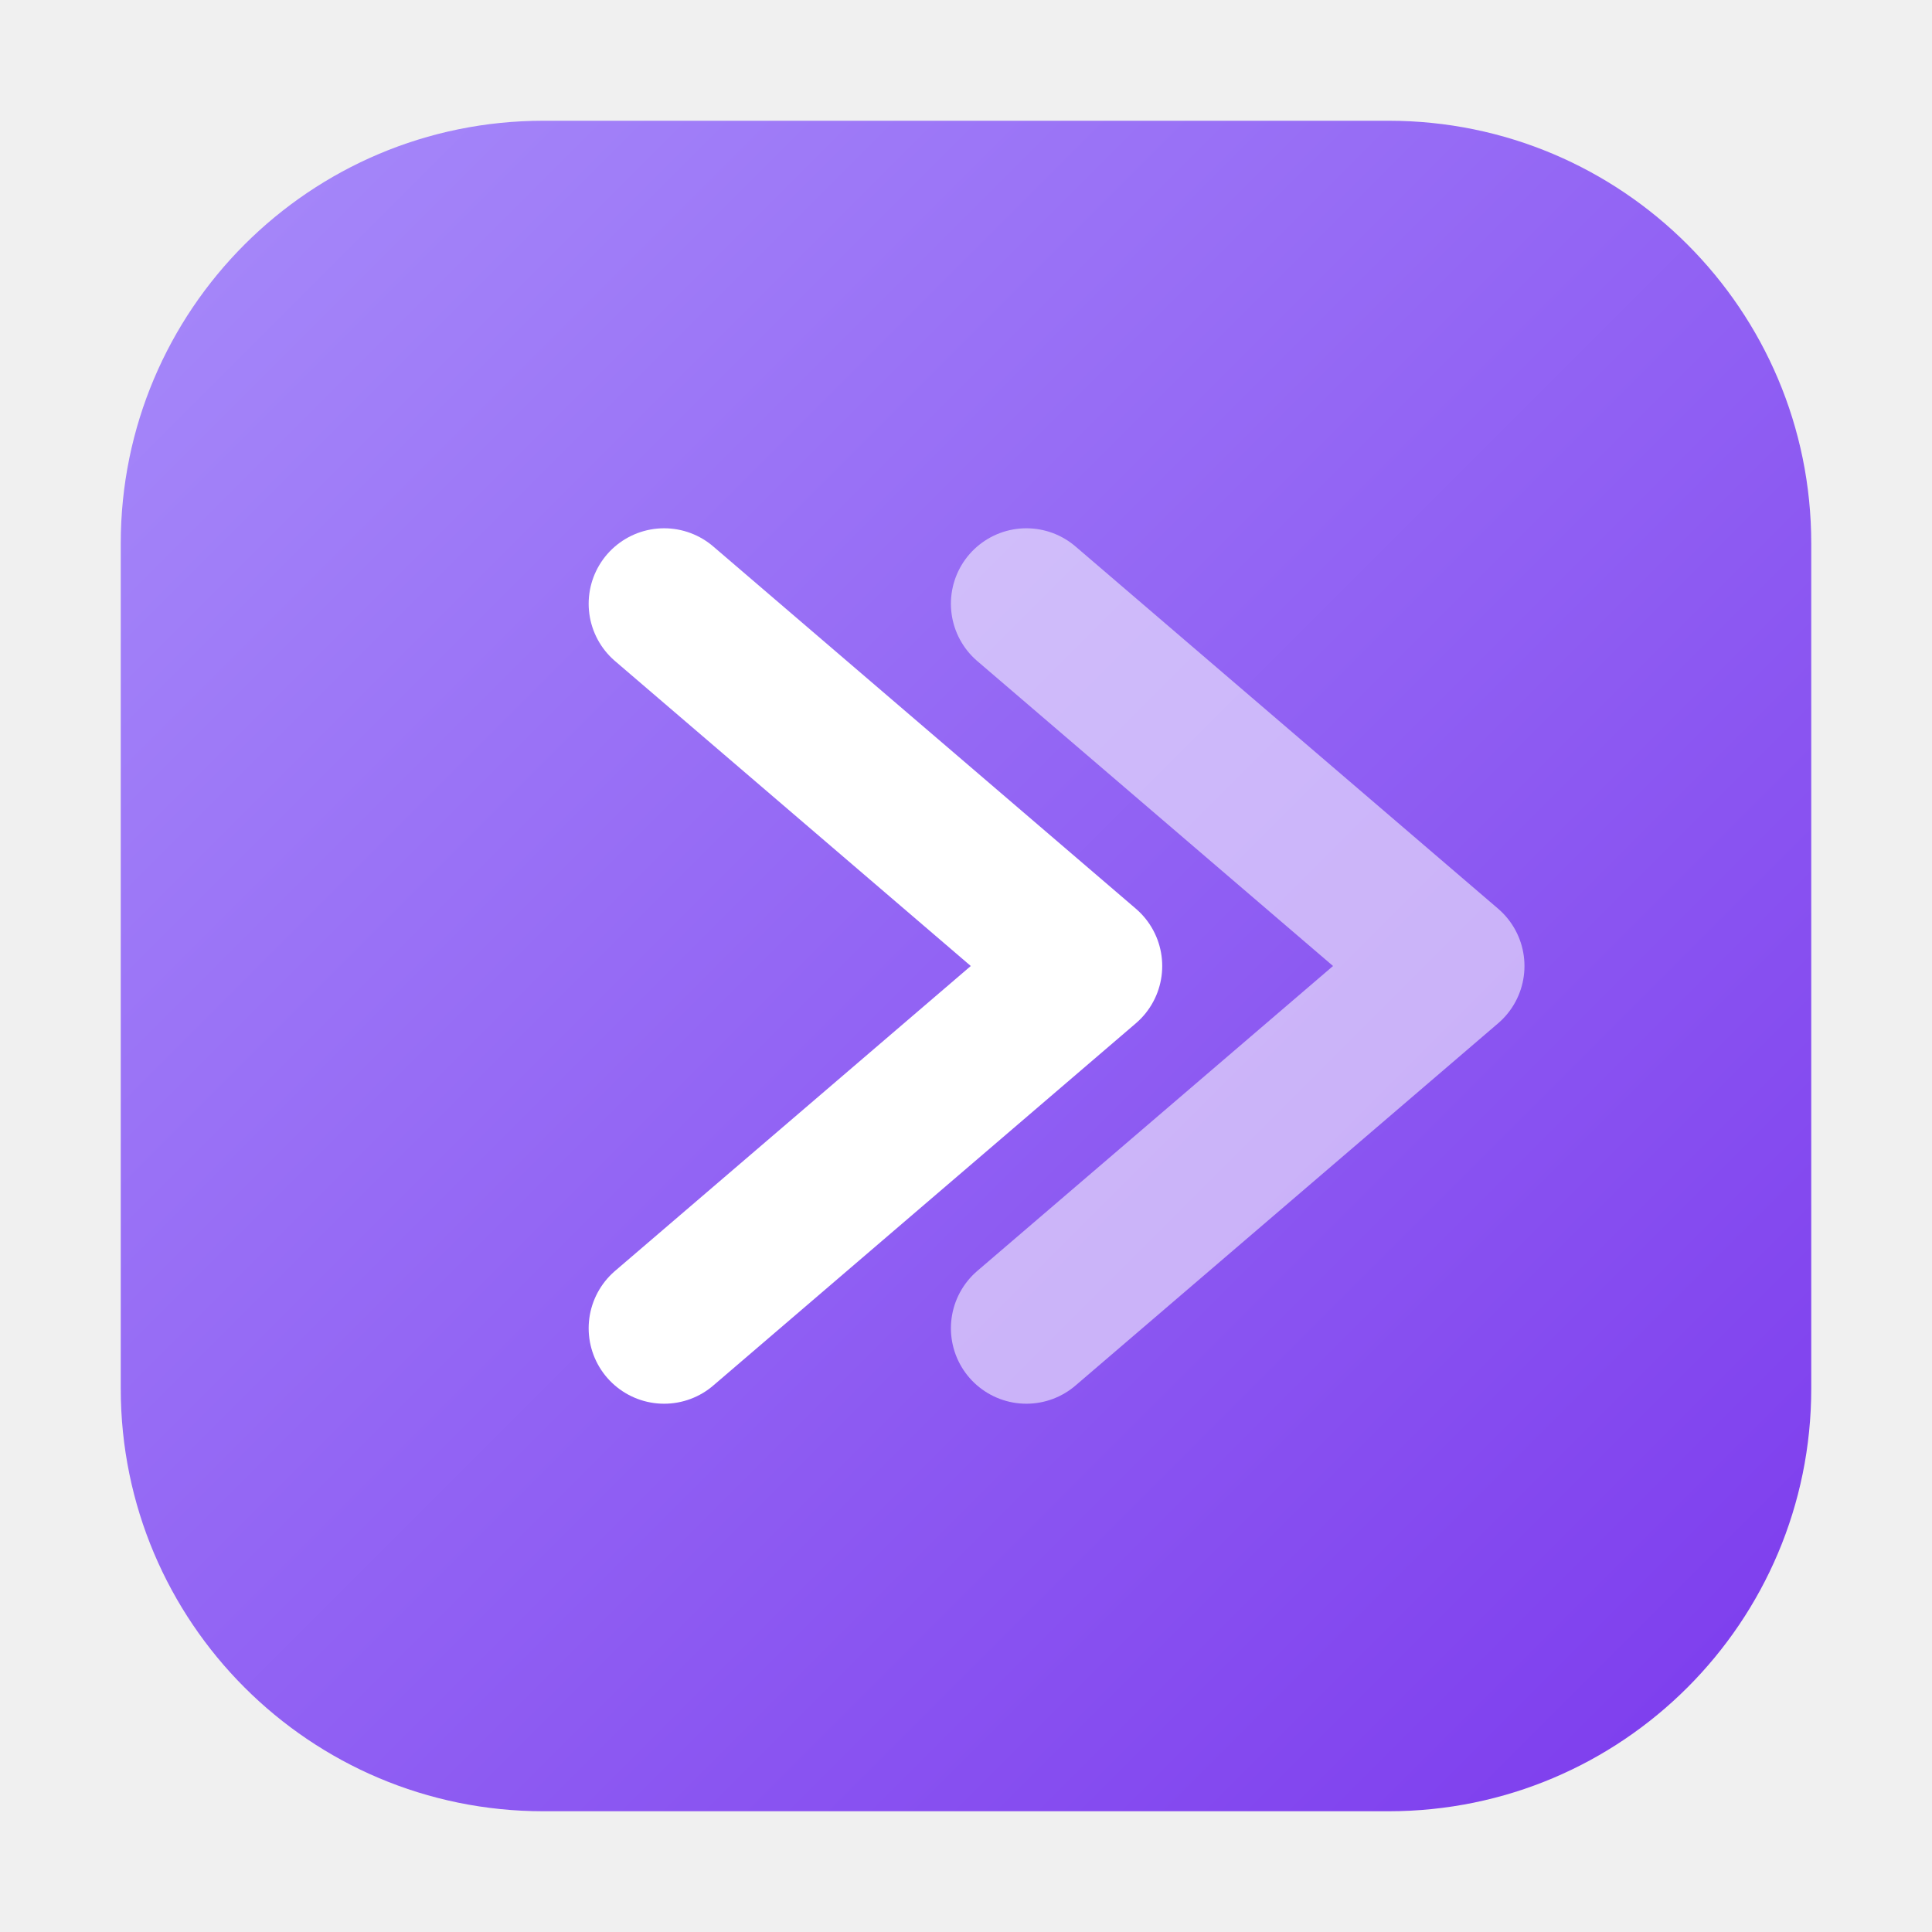
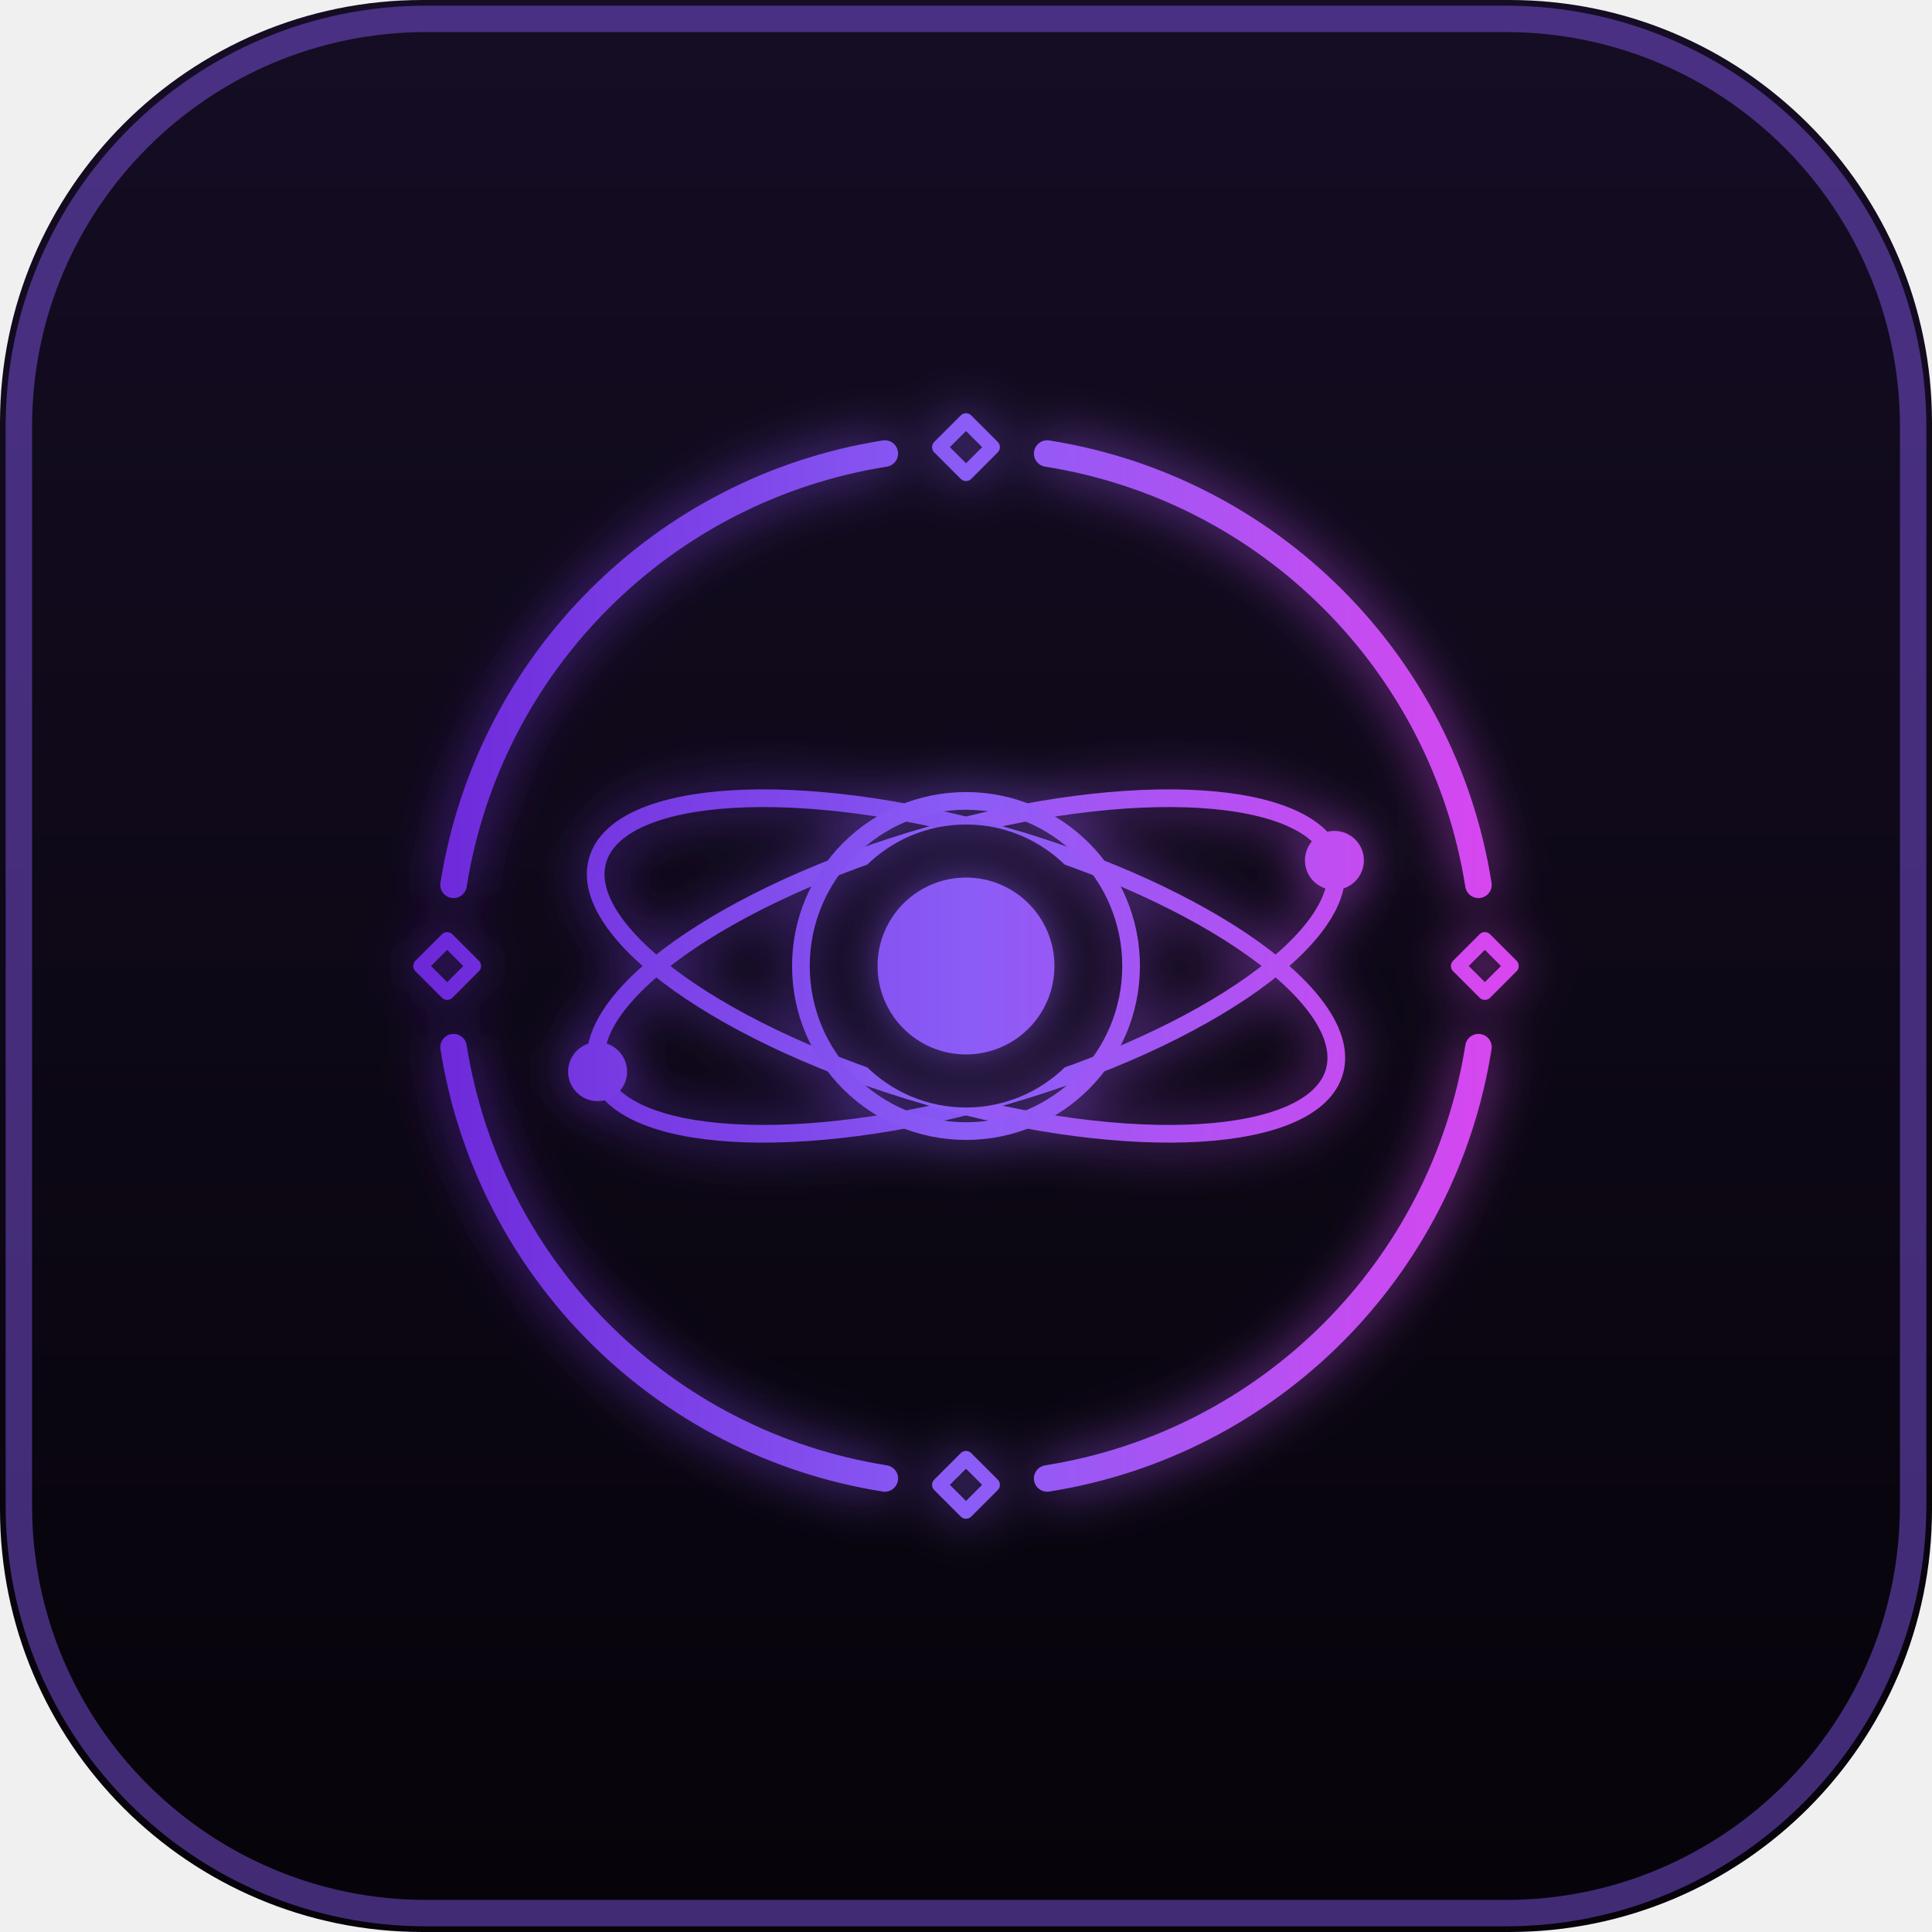
- <svg xmlns="http://www.w3.org/2000/svg" width="128" height="128" viewBox="0 0 128 128">
+ <svg xmlns="http://www.w3.org/2000/svg" width="1024" height="1024" viewBox="0 0 1024 1024">
  <defs>
-     <linearGradient id="violet" x1="0" y1="0" x2="1" y2="1">
-       <stop offset="0" stop-color="#a78bfa" />
-       <stop offset="1" stop-color="#7c3aed" />
+     <linearGradient id="bg" x1="0" y1="0" x2="0" y2="1">
+       <stop offset="0" stop-color="#150d24" />
+       <stop offset="1" stop-color="#060309" />
    </linearGradient>
+     <linearGradient id="g" gradientUnits="userSpaceOnUse" x1="72" y1="256" x2="440" y2="256">
+       <stop offset="0" stop-color="#6d28d9" />
+       <stop offset="0.5" stop-color="#8b5cf6" />
+       <stop offset="1" stop-color="#d946ef" />
+     </linearGradient>
+     <mask id="hole" maskUnits="userSpaceOnUse" x="0" y="0" width="512" height="512">
+       <rect width="512" height="512" fill="#fff" />
+       <circle cx="256" cy="256" r="48" fill="#000" />
+     </mask>
+     <filter id="glow" x="-30%" y="-30%" width="160%" height="160%">
+       <feGaussianBlur stdDeviation="9" />
+     </filter>
+     <g id="art">
+       <g stroke="url(#g)" fill="none" stroke-linecap="round" stroke-linejoin="round">
+         <g stroke-width="9">
+           <path d="M429.83 283.54 A176 176 0 0 1 283.54 429.83" />
+           <path d="M228.46 429.83 A176 176 0 0 1 82.17 283.54" />
+           <path d="M82.17 228.46 A176 176 0 0 1 228.46 82.17" />
+           <path d="M283.54 82.17 A176 176 0 0 1 429.83 228.46" />
+         </g>
+         <g stroke-width="5">
+           <path d="M432 247 L441 256 L432 265 L423 256 Z" />
+           <path d="M256 423 L265 432 L256 441 L247 432 Z" />
+           <path d="M80 247 L89 256 L80 265 L71 256 Z" />
+           <path d="M256 71 L265 80 L256 89 L247 80 Z" />
+         </g>
+         <g mask="url(#hole)" stroke-width="6">
+           <ellipse cx="256" cy="256" rx="130" ry="46" transform="rotate(-16 256 256)" />
+           <ellipse cx="256" cy="256" rx="130" ry="46" transform="rotate(16 256 256)" />
+         </g>
+         <circle cx="256" cy="256" r="56" stroke-width="6" />
+       </g>
+       <circle cx="256" cy="256" r="30" fill="url(#g)" />
+       <circle cx="380.97" cy="220.17" r="10" fill="url(#g)" />
+       <circle cx="131.03" cy="291.83" r="10" fill="url(#g)" />
+     </g>
+     <clipPath id="tile">
+       <rect width="1024" height="1024" rx="224" />
+     </clipPath>
  </defs>
-   <rect x="8" y="8" width="112" height="112" rx="28" fill="url(#violet)" />
-   <path d="M44 40 L72 64 L44 88" fill="none" stroke="#ffffff" stroke-width="10" stroke-linecap="round" stroke-linejoin="round" />
-   <path d="M68 40 L96 64 L68 88" fill="none" stroke="#ffffff" stroke-width="10" stroke-linecap="round" stroke-linejoin="round" opacity="0.55" />
+   <g clip-path="url(#tile)">
+     <rect width="1024" height="1024" fill="url(#bg)" />
+   </g>
+   <rect x="10" y="10" width="1004" height="1004" rx="216" fill="none" stroke="#8b5cf6" stroke-opacity="0.45" stroke-width="14" />
+   <g transform="translate(112 112) scale(1.5625)">
+     <use href="#art" filter="url(#glow)" opacity="0.7" />
+     <use href="#art" />
+   </g>
</svg>
